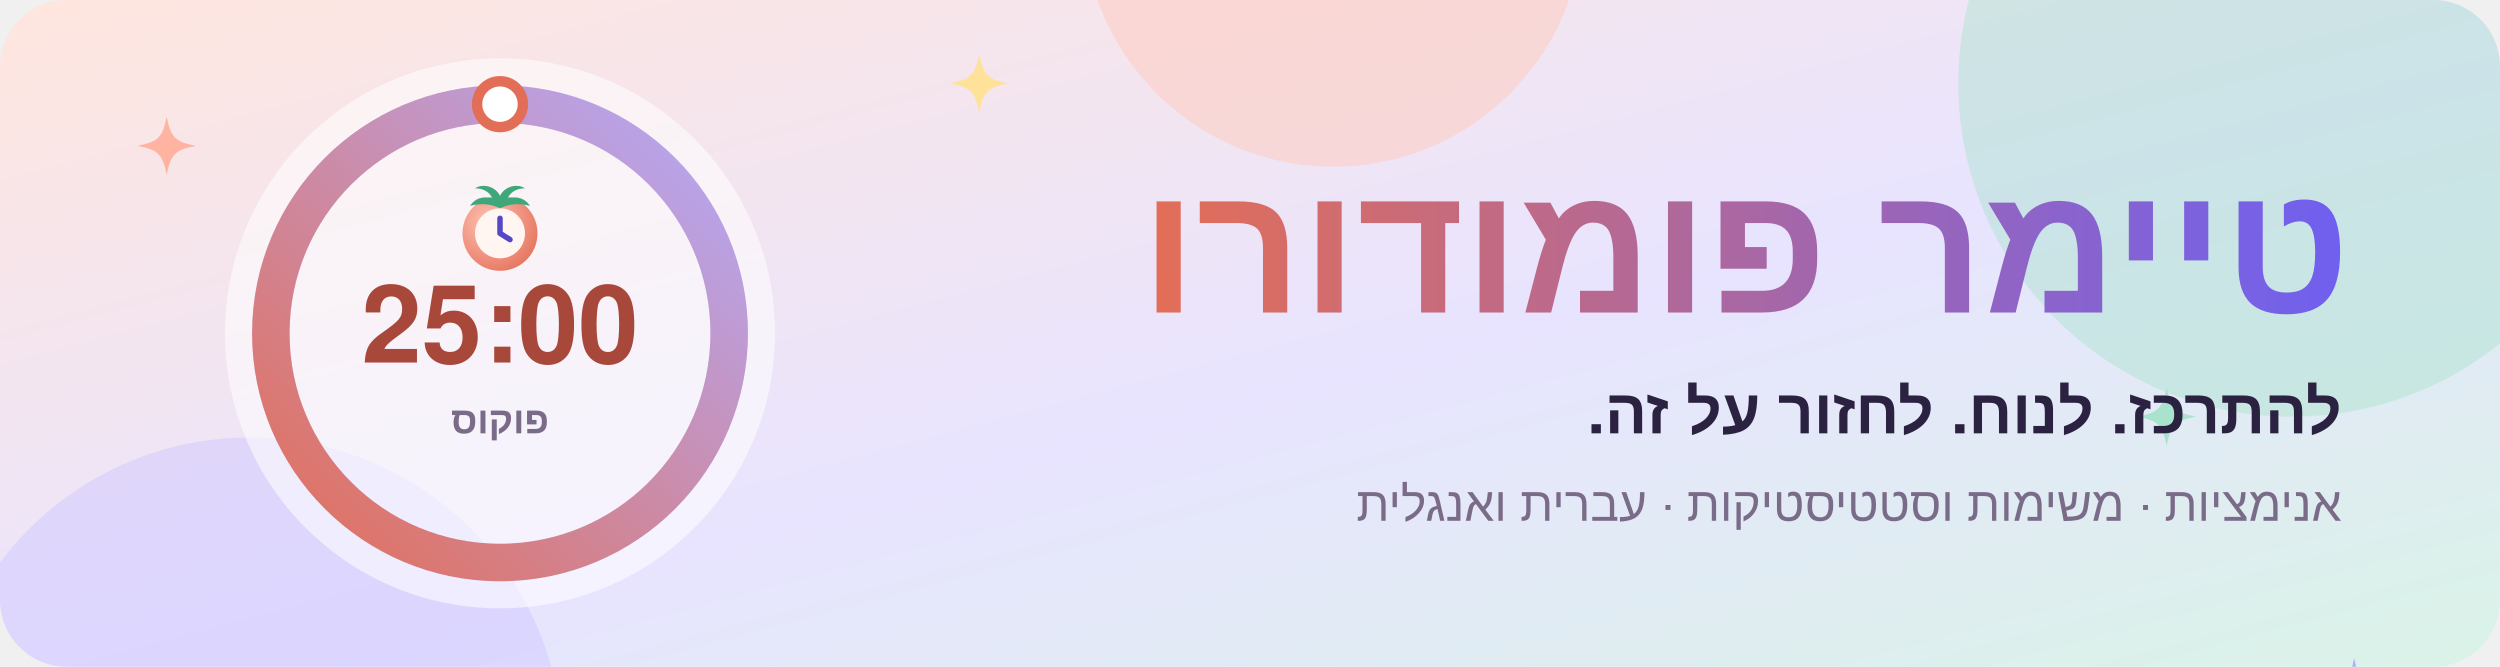
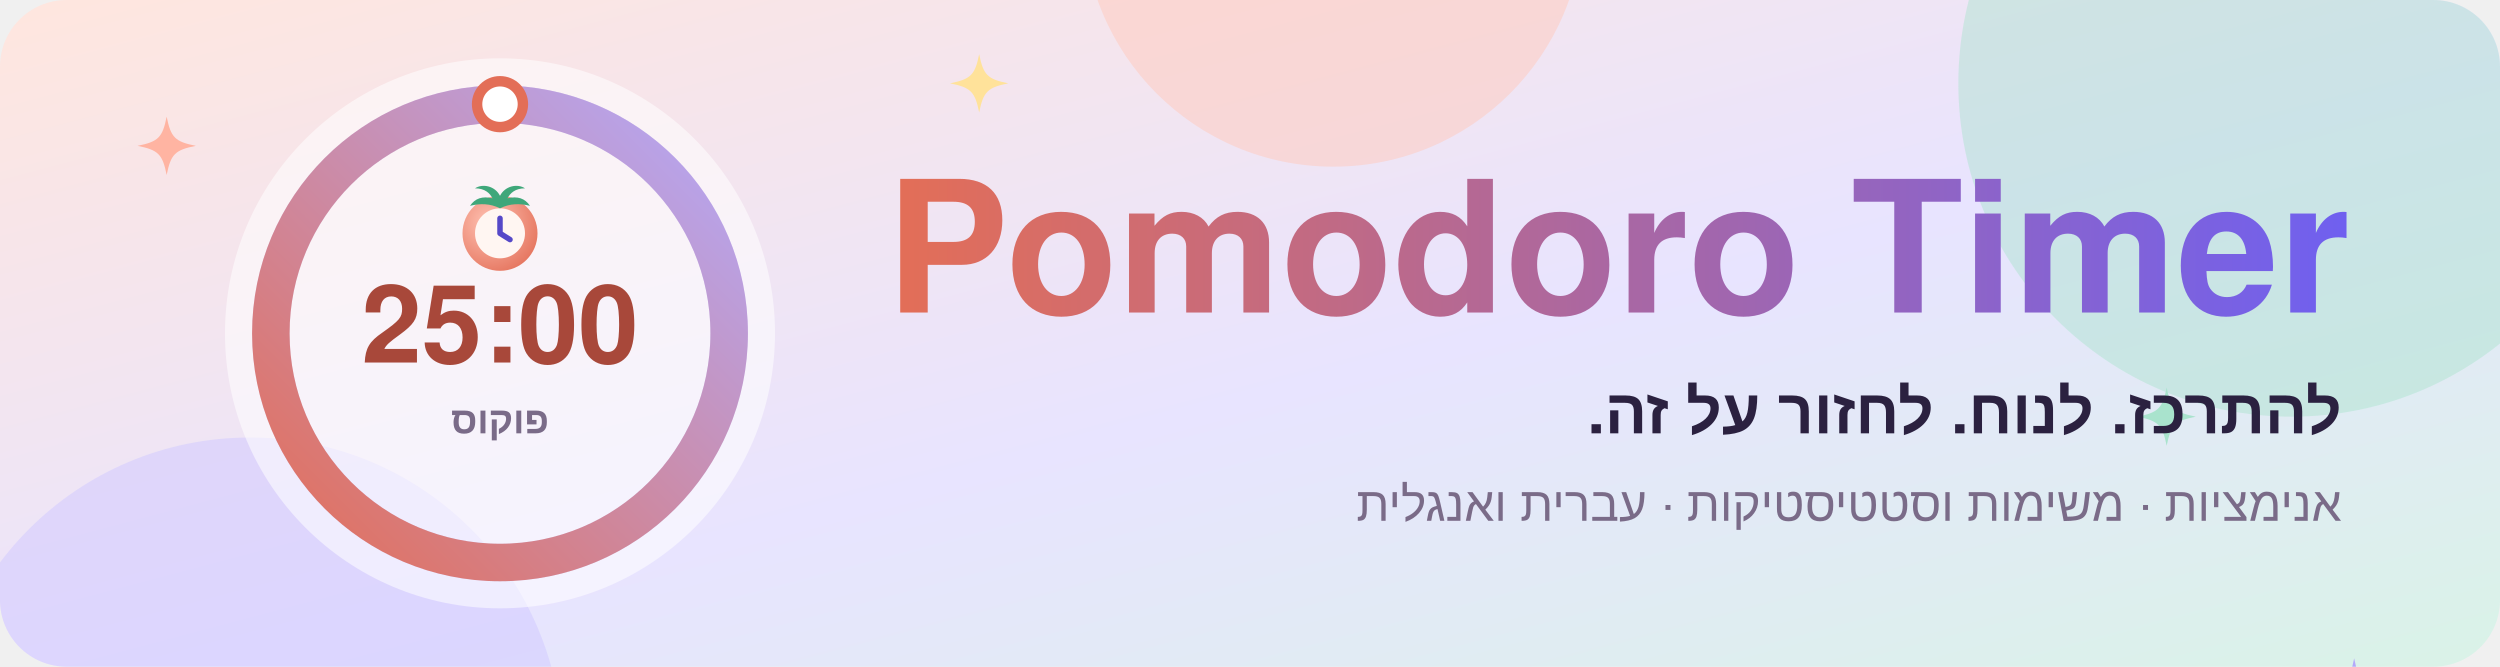
- <svg xmlns="http://www.w3.org/2000/svg" viewBox="0 0 1200 320" width="1200" height="320" role="img" aria-label="טיימר פומודורו: להתרכז. לנוח. לחזור על זה.">
+ <svg xmlns="http://www.w3.org/2000/svg" viewBox="0 0 1200 320" width="1200" height="320" role="img" aria-label="Pomodoro Timer: להתרכז. לנוח. לחזור על זה.">
  <defs>
    <linearGradient id="bg" x1="0" y1="0" x2="1" y2="1">
      <stop offset="0" stop-color="#FFE6DE" />
      <stop offset=".55" stop-color="#E8E4FF" />
      <stop offset="1" stop-color="#D9F3E7" />
    </linearGradient>
    <linearGradient id="t" x1="0" y1="0" x2="1" y2="0">
      <stop offset="0" stop-color="#E36E57" />
      <stop offset="1" stop-color="#6F60F0" />
    </linearGradient>
    <radialGradient id="tm" cx=".35" cy=".35" r=".8">
      <stop offset="0" stop-color="#FFC2B3" />
      <stop offset="1" stop-color="#E36E57" />
    </radialGradient>
    <path id="s" d="M0-14C2-4 4-2 14 0 4 2 2 4 0 14-2 4-4 2-14 0-4-2-2-4 0-14Z" />
    <linearGradient id="rg" x1="0" y1="0" x2="1" y2="1">
      <stop offset="0" stop-color="#E36E57" />
      <stop offset="1" stop-color="#B3A9FA" />
    </linearGradient>
    <clipPath id="c">
      <rect width="1200" height="320" rx="32" />
    </clipPath>
  </defs>
  <style>.blob{animation:drift 11s ease-in-out infinite alternate}.b2{animation-duration:14s;animation-direction:alternate-reverse}
.bob{animation:bob 3.4s ease-in-out infinite}.d1{animation-delay:-1.1s}.d2{animation-delay:-2.2s}
.tw{animation:tw 3.2s ease-in-out infinite}.t2{animation-delay:-1s}.t3{animation-delay:-2s}
.spin{animation:spin 9s linear infinite}
@keyframes drift{to{transform:translate(40px,-20px) scale(1.12)}}
@keyframes bob{0%,100%{transform:translateY(0)}50%{transform:translateY(-10px)}}
@keyframes tw{0%,100%{opacity:.35}50%{opacity:1}}
@keyframes spin{to{transform:rotate(360deg)}}
@media (prefers-reduced-motion:reduce){*{animation:none!important}}
.prog{stroke-dasharray:691.1;animation:prog 8s ease-in-out infinite}@keyframes prog{0%{stroke-dashoffset:691.1}85%,100%{stroke-dashoffset:0}}
.orb{transform-origin:930px 200px;animation:orb 8s ease-in-out infinite}@keyframes orb{0%{transform:rotate(0)}85%,100%{transform:rotate(360deg)}}
.breathe{transform-origin:930px 200px;animation:br 4s ease-in-out infinite}@keyframes br{50%{transform:scale(1.06)}}
.pop{animation:pop .7s cubic-bezier(.2,.9,.3,1.3) both}@keyframes pop{from{opacity:0;transform:translateY(14px)}}
.rise{animation:pop .9s ease-out both}.r2{animation-delay:.15s}.r3{animation-delay:.3s}</style>
  <g clip-path="url(#c)">
    <rect width="1200" height="320" fill="url(#bg)" />
    <circle class="blob" cx="120" cy="360" r="150" fill="#CFC8FF" opacity=".5" />
    <circle class="blob b2" cx="1100" cy="40" r="160" fill="#A9E3CD" opacity=".45" />
    <circle class="blob" cx="640" cy="-40" r="120" fill="#FFC9BC" opacity=".5" />
    <use class="tw" href="#s" x="80" y="70" fill="#FFB4A2" />
    <use class="tw t2" href="#s" x="1130" y="330" fill="#B3A9FA" />
    <use class="tw t3" href="#s" x="560" y="360" fill="#F5B8C8" />
    <use class="tw" href="#s" x="1040" y="200" fill="#A9E3CD" />
    <use class="tw t2" href="#s" x="470" y="40" fill="#FFE29A" />
    <g transform="translate(-690 -40)">
      <circle class="breathe" cx="930" cy="200" r="132" fill="#fff" opacity=".55" />
      <circle cx="930" cy="200" r="110" fill="none" stroke="#6F60F0" stroke-opacity=".13" stroke-width="18" />
      <circle class="prog" cx="930" cy="200" r="110" fill="none" stroke="url(#rg)" stroke-width="18" stroke-linecap="round" transform="rotate(-90 930 200)" />
      <g class="orb">
        <circle cx="930" cy="90" r="11" fill="#fff" stroke="#E36E57" stroke-width="5" />
      </g>
      <g font-family="-apple-system,BlinkMacSystemFont,'Segoe UI',Helvetica,Arial,sans-serif" text-anchor="middle">
        <text x="930" y="214" font-size="52" font-weight="800" fill="#A8483A">25:00</text>
        <text x="930" y="248" font-size="18" font-weight="700" fill="#7A6B88" direction="rtl">פוקוס</text>
      </g>
      <g transform="translate(930 152) scale(1.2)">
        <g class="bob ">
          <g class="">
            <circle r="15" fill="url(#tm)" />
            <circle r="10" fill="#FFF6F2" />
            <path d="M0 0V-6M0 0l4 2.5" stroke="#5548C8" stroke-width="2.2" stroke-linecap="round" />
            <path d="M0-15c-2-4-7-5-10-3 4 0 6 2 7 4-4-1-7 0-9 3 4-1 8-1 12 1 4-2 8-2 12-1-2-3-5-4-9-3 1-2 3-4 7-4-3-2-8-1-10 3z" fill="#3FA77A" />
          </g>
        </g>
      </g>
    </g>
    <g font-family="-apple-system,BlinkMacSystemFont,'Segoe UI',Helvetica,Arial,sans-serif" direction="rtl" text-anchor="start">
-       <text class="rise" x="1128" y="150" font-size="88" font-weight="800" fill="url(#t)" direction="rtl" text-anchor="start">טיימר פומודורו</text>
+       <text class="rise" x="1128" y="150" font-size="88" font-weight="800" fill="url(#t)" direction="ltr" text-anchor="end">Pomodoro Timer</text>
      <text class="rise r2" x="1124" y="208" font-size="30" font-weight="700" fill="#2B2140">להתרכז. לנוח. לחזור על זה.</text>
      <text class="rise r2" x="1124" y="250" font-size="23" fill="#7A6B88">אנימציות · משימות וסטטיסטיקות · עברית ואנגלית</text>
    </g>
  </g>
</svg>
